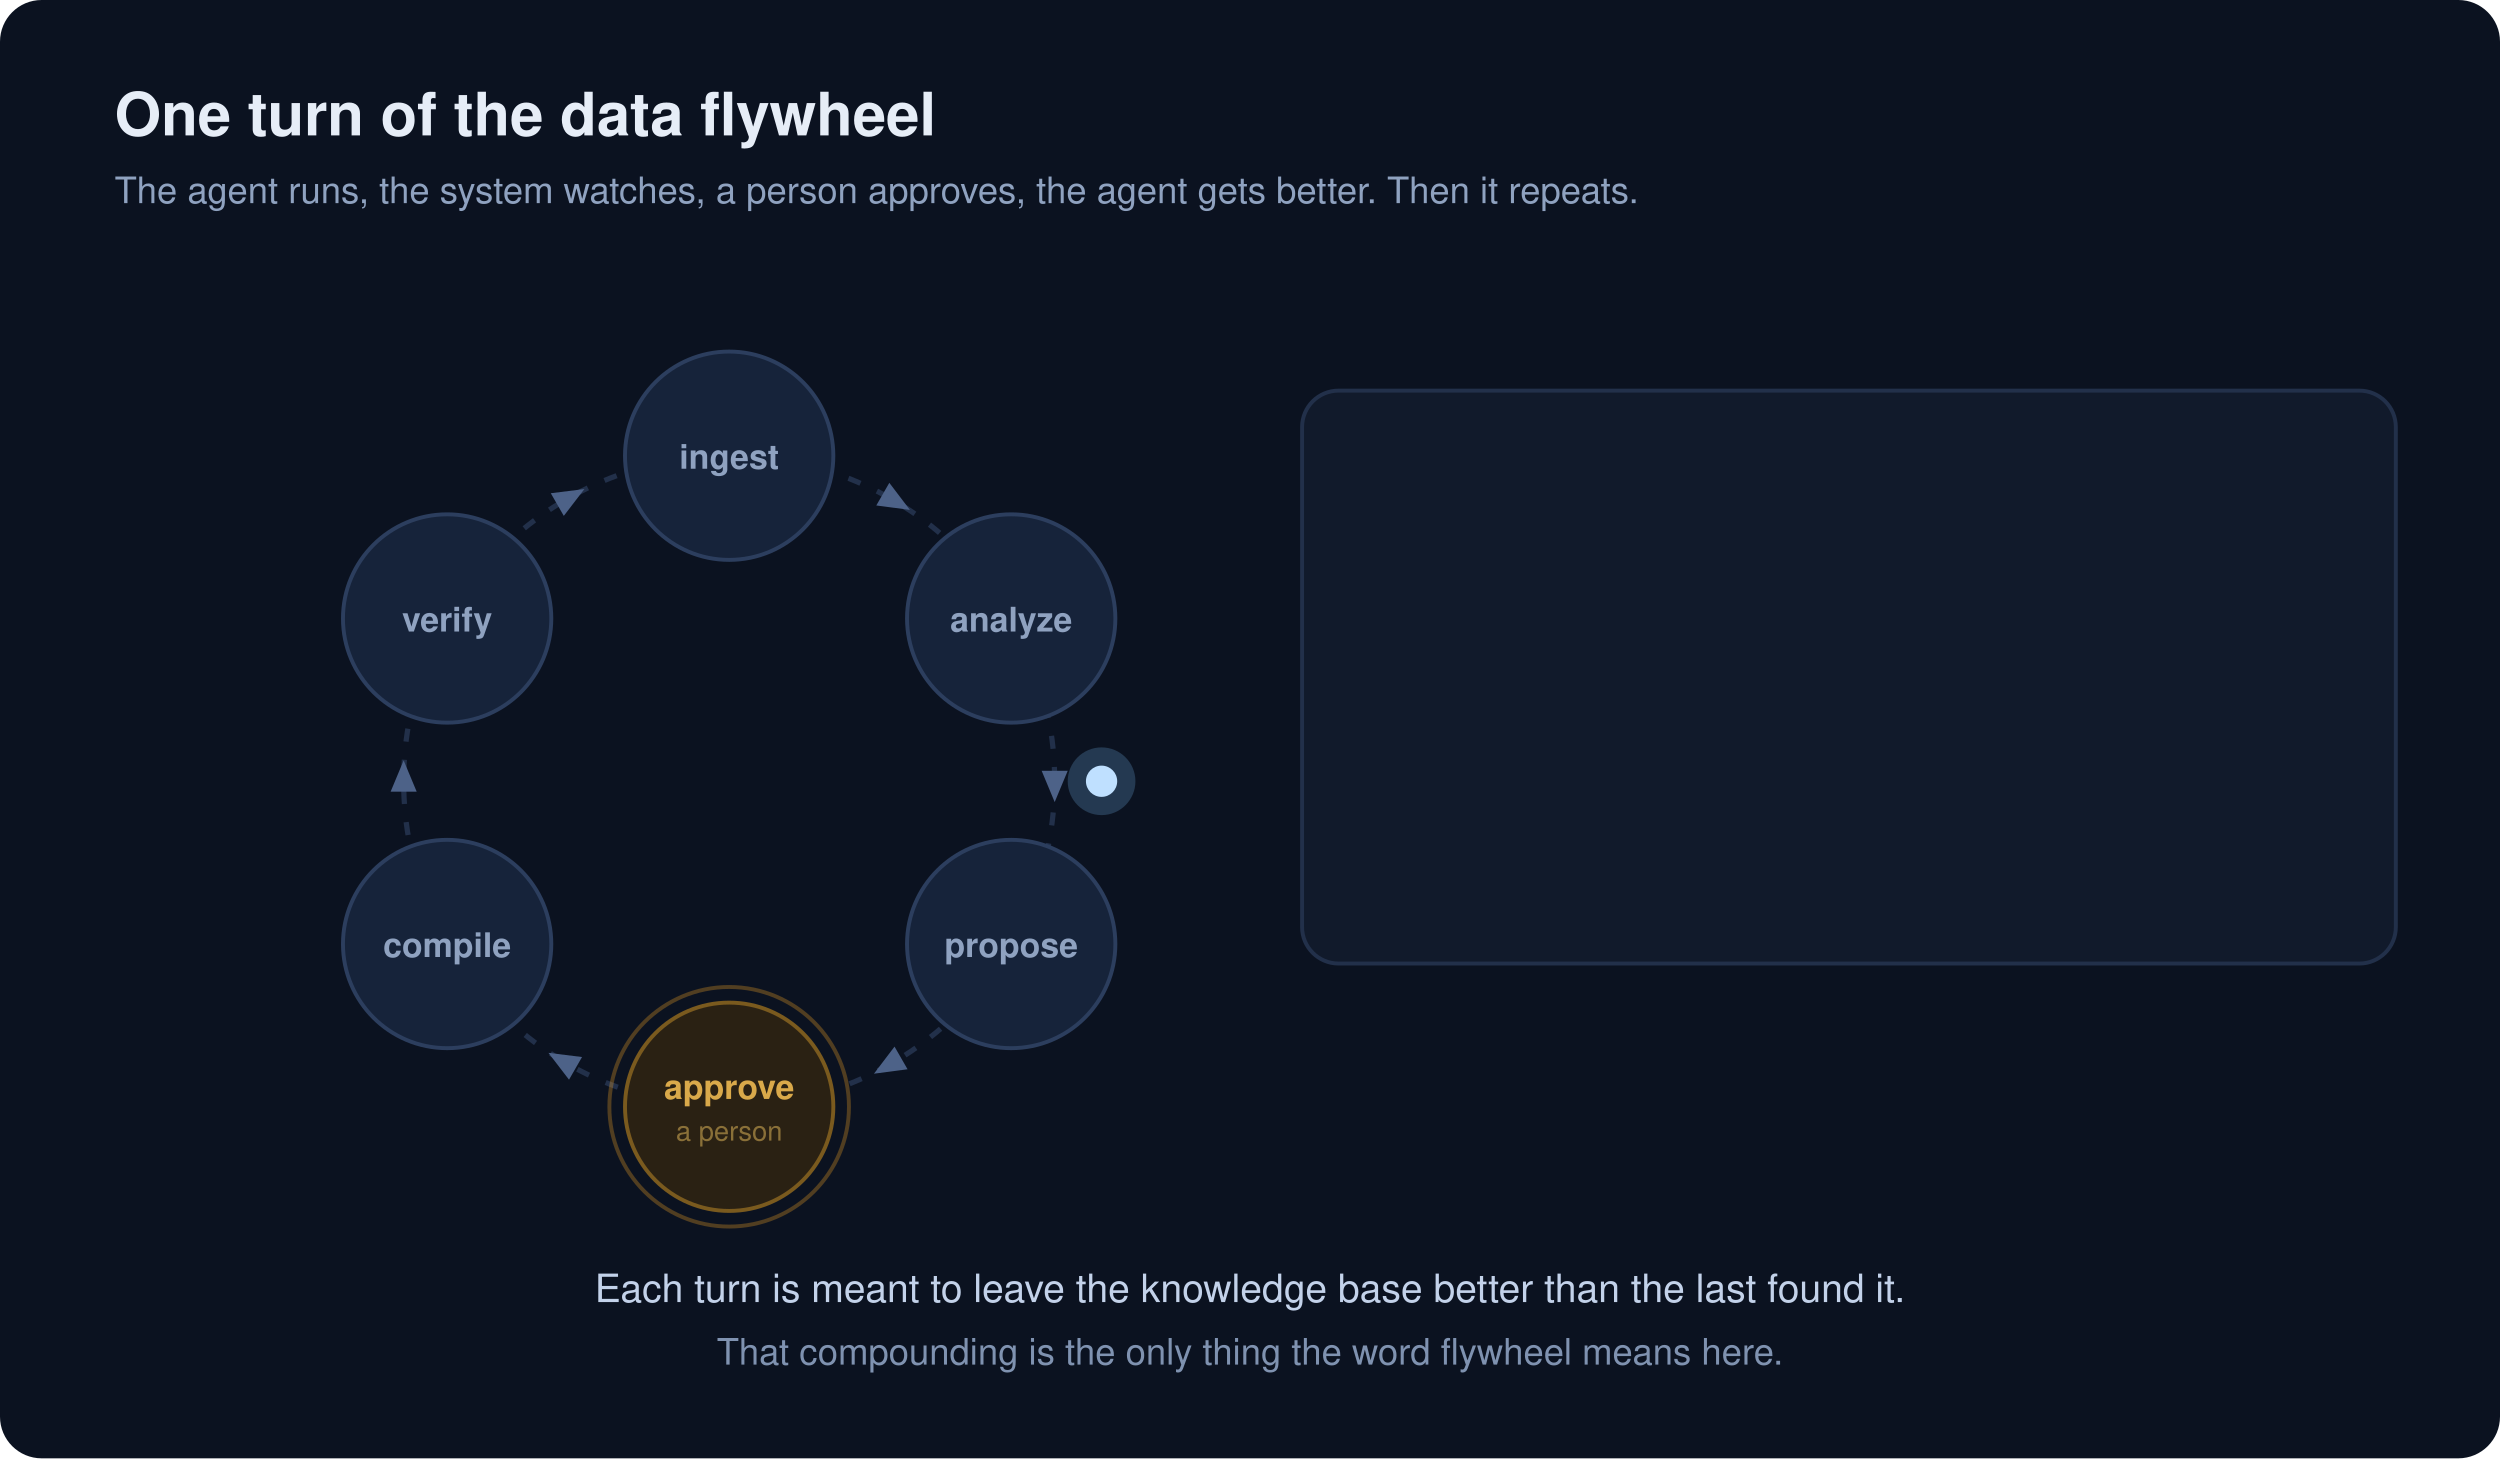
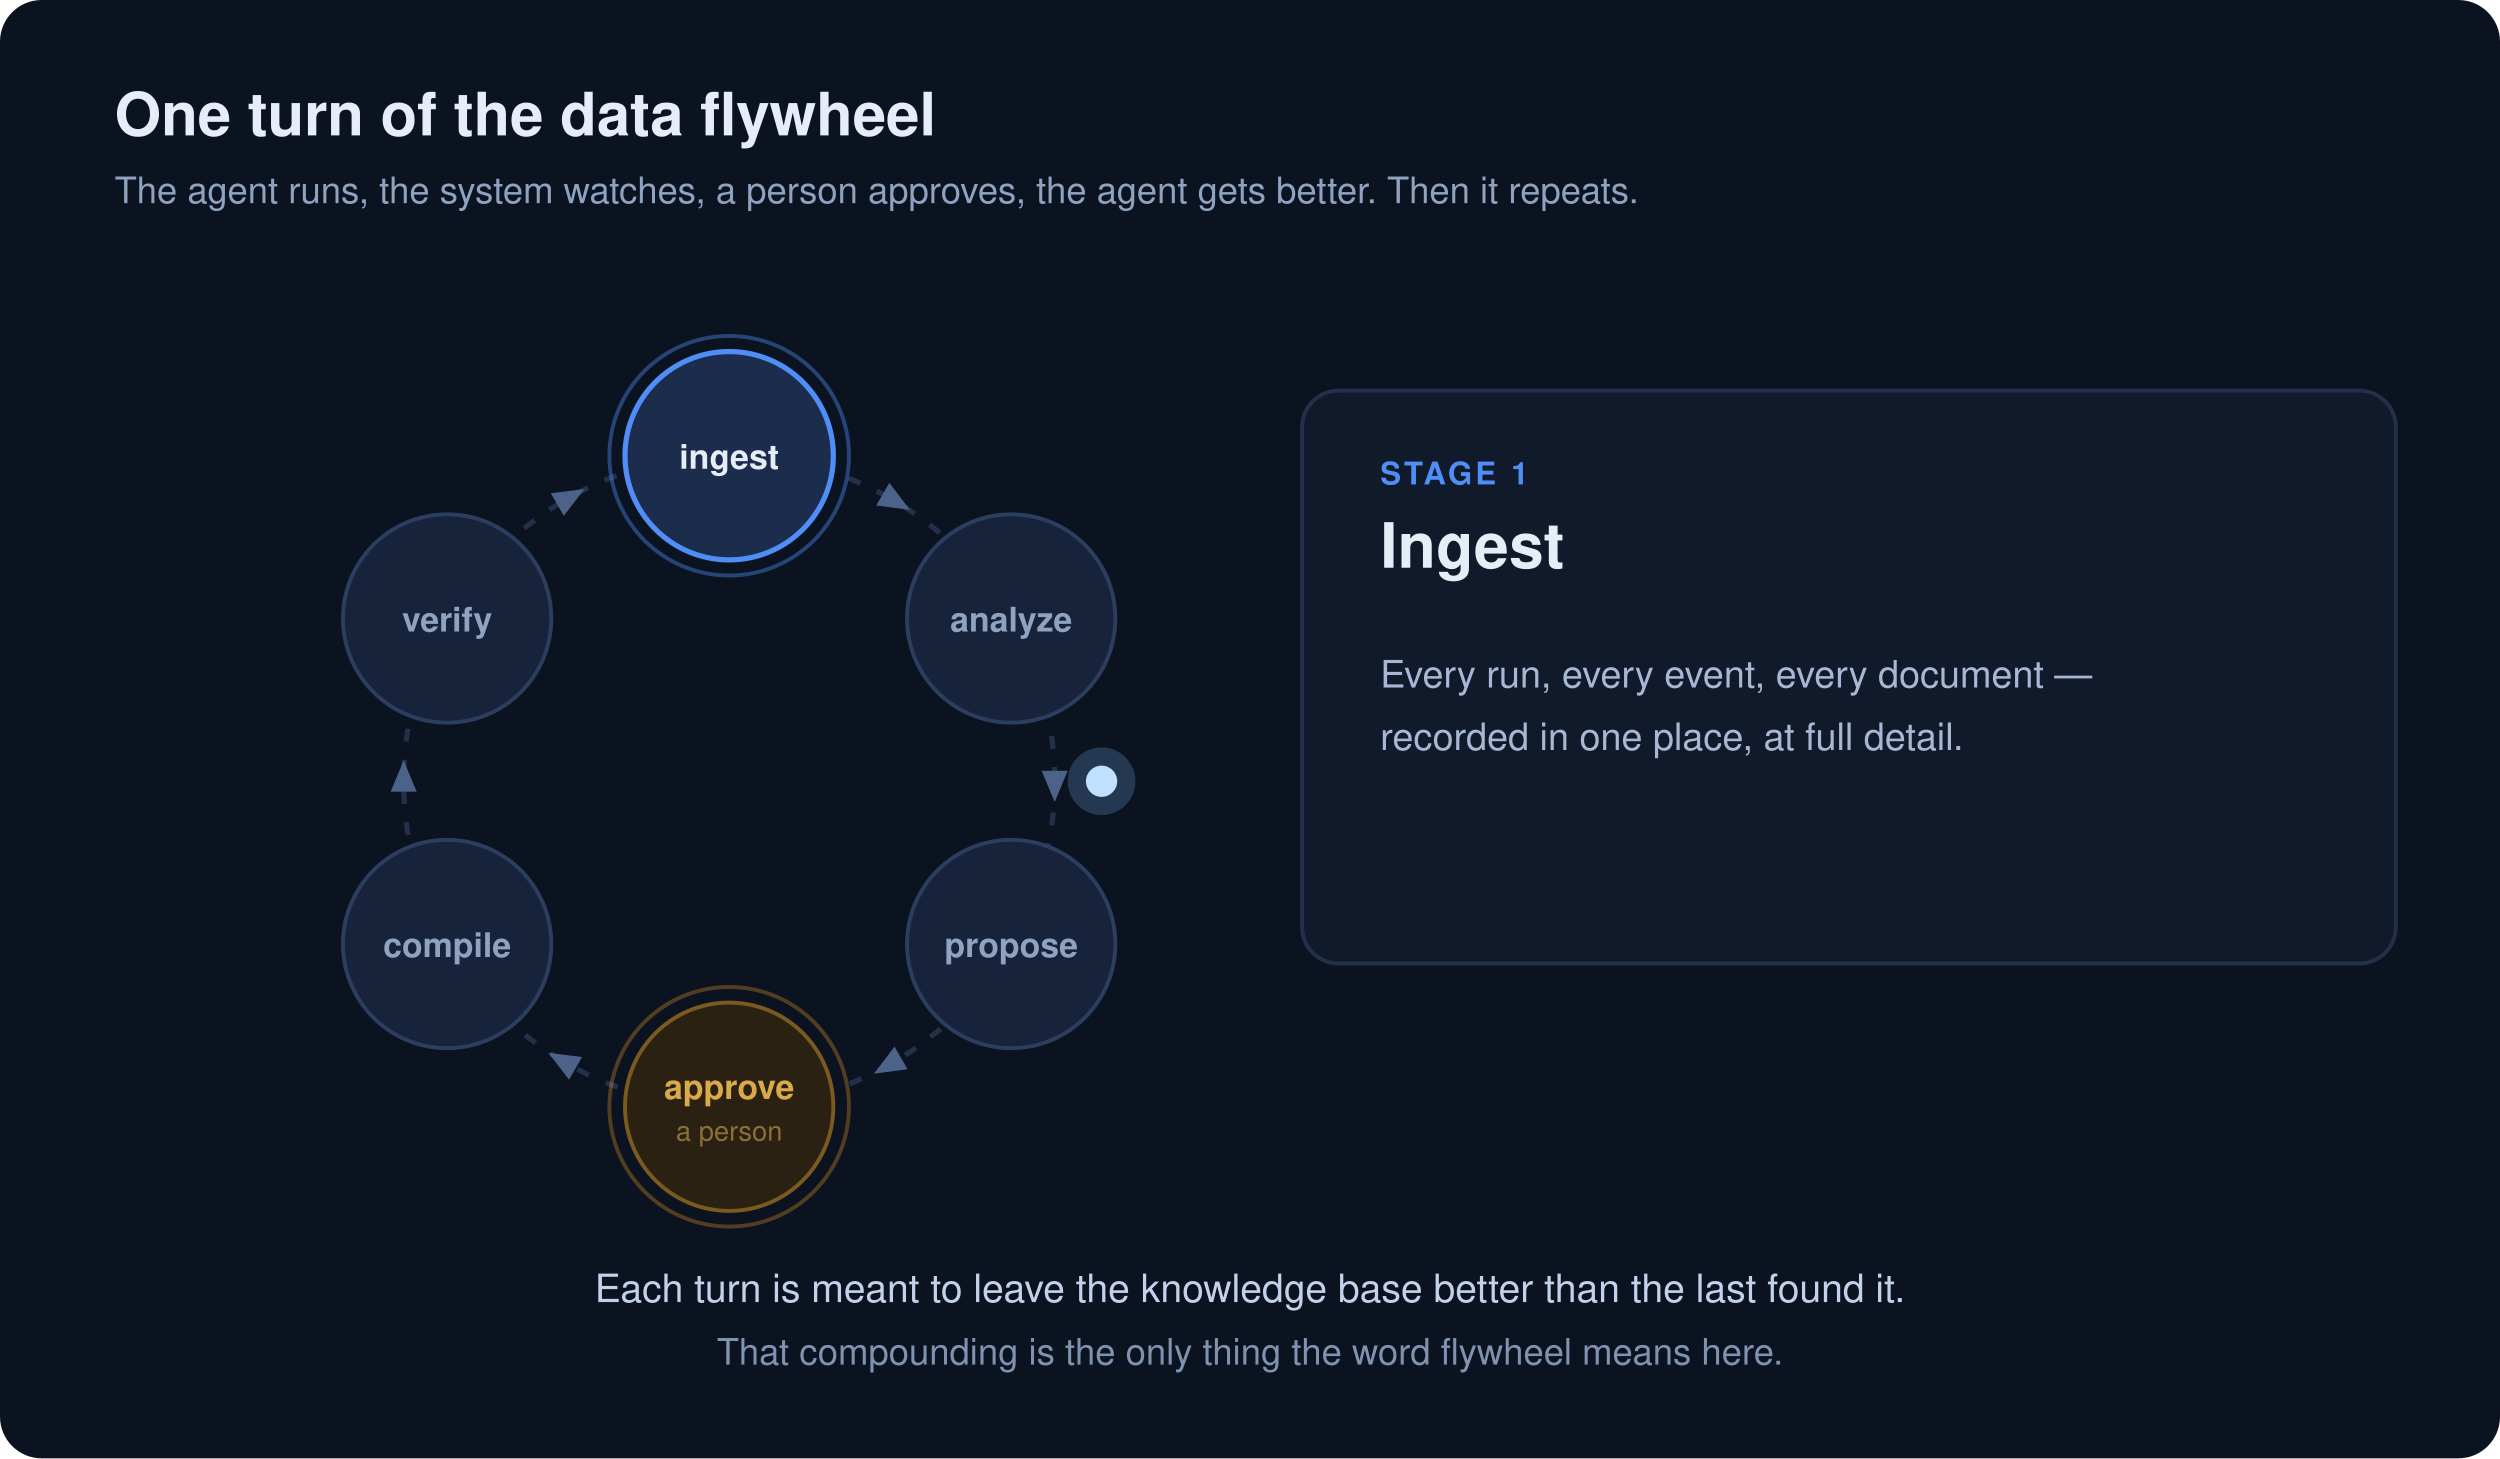
<svg xmlns="http://www.w3.org/2000/svg" viewBox="0 0 960 560" width="960" height="560" role="img" aria-labelledby="t d">
  <rect x="0" y="0" width="960" height="560" rx="16" fill="#0b1220" />
  <text x="44" y="52" font-family="ui-sans-serif, -apple-system, Segoe UI, Helvetica, Arial, sans-serif" font-size="23" font-weight="600" fill="#e6edf7">One turn of the data flywheel</text>
  <text x="44" y="78" font-family="ui-sans-serif, -apple-system, Segoe UI, Helvetica, Arial, sans-serif" font-size="14" fill="#8fa2c0">The agent runs, the system watches, a person approves, the agent gets better. Then it repeats.</text>
  <circle cx="280" cy="300" r="125" fill="none" stroke="#22304a" stroke-width="2" stroke-dasharray="5 7" />
  <g fill="#4d6288">
    <polygon points="349.4,195.8 341.5,185.4 336.5,194.1" />
    <polygon points="405,308 410,296 400,296" />
    <polygon points="335.6,412.3 348.5,410.6 343.5,401.9" />
    <polygon points="210.6,404.3 218.5,414.6 223.5,405.9" />
    <polygon points="155,292 150,304 160,304" />
    <polygon points="224.4,187.8 211.5,189.4 216.5,198.1" />
  </g>
  <g>
    <animateTransform attributeName="transform" type="rotate" values="-90 280 300;270 280 300" dur="24s" repeatCount="indefinite" />
    <circle cx="423" cy="300" r="13" fill="#7cc4ff" opacity="0.22" />
    <circle cx="423" cy="300" r="6" fill="#bfe0ff" />
  </g>
  <g font-family="ui-sans-serif, -apple-system, Segoe UI, Helvetica, Arial, sans-serif" font-size="13" font-weight="600" text-anchor="middle">
    <circle cx="280" cy="175" r="40" fill="#16233a" stroke="#2c3e5e" stroke-width="1.5" />
    <text x="280" y="180" fill="#8fa2c0">ingest</text>
-     <g opacity="0">
+     <g opacity="1">
      <animate attributeName="opacity" values="1;1;0;0" keyTimes="0;0.156;0.167;1" dur="24s" repeatCount="indefinite" />
      <circle cx="280" cy="175" r="46" fill="none" stroke="#4f8ef7" stroke-width="1.5" opacity="0.4" />
      <circle cx="280" cy="175" r="40" fill="#1b2c4d" stroke="#4f8ef7" stroke-width="2" />
      <text x="280" y="180" fill="#e6edf7">ingest</text>
    </g>
    <circle cx="388.3" cy="237.5" r="40" fill="#16233a" stroke="#2c3e5e" stroke-width="1.5" />
    <text x="388.3" y="242.5" fill="#8fa2c0">analyze</text>
    <g opacity="0">
      <animate attributeName="opacity" values="0;0;1;1;0;0" keyTimes="0;0.167;0.178;0.322;0.333;1" dur="24s" repeatCount="indefinite" />
      <circle cx="388.3" cy="237.5" r="46" fill="none" stroke="#4f8ef7" stroke-width="1.5" opacity="0.4" />
      <circle cx="388.3" cy="237.5" r="40" fill="#1b2c4d" stroke="#4f8ef7" stroke-width="2" />
      <text x="388.3" y="242.5" fill="#e6edf7">analyze</text>
    </g>
    <circle cx="388.3" cy="362.5" r="40" fill="#16233a" stroke="#2c3e5e" stroke-width="1.5" />
    <text x="388.3" y="367.5" fill="#8fa2c0">propose</text>
    <g opacity="0">
      <animate attributeName="opacity" values="0;0;1;1;0;0" keyTimes="0;0.333;0.344;0.489;0.5;1" dur="24s" repeatCount="indefinite" />
      <circle cx="388.3" cy="362.5" r="46" fill="none" stroke="#4f8ef7" stroke-width="1.5" opacity="0.4" />
      <circle cx="388.3" cy="362.5" r="40" fill="#1b2c4d" stroke="#4f8ef7" stroke-width="2" />
      <text x="388.3" y="367.5" fill="#e6edf7">propose</text>
    </g>
    <circle cx="280" cy="425" r="40" fill="#2a2113" stroke="#7a5a1e" stroke-width="1.5" />
    <text x="280" y="422" fill="#d9a94a">approve</text>
    <text x="280" y="438" fill="#8a7038" font-size="10.5" font-weight="500">a person</text>
    <circle cx="280" cy="425" r="46" fill="none" stroke="#f5a524" stroke-width="1.5" opacity="0.3" />
    <g opacity="0">
      <animate attributeName="opacity" values="0;0;1;1;0;0" keyTimes="0;0.5;0.511;0.656;0.667;1" dur="24s" repeatCount="indefinite" />
      <circle cx="280" cy="425" r="40" fill="#3a2c12" stroke="#f5a524" stroke-width="2.5" />
      <text x="280" y="422" fill="#ffd68a">approve</text>
      <text x="280" y="438" fill="#c79a45" font-size="10.5" font-weight="500">a person</text>
    </g>
    <circle cx="171.7" cy="362.5" r="40" fill="#16233a" stroke="#2c3e5e" stroke-width="1.5" />
    <text x="171.7" y="367.5" fill="#8fa2c0">compile</text>
    <g opacity="0">
      <animate attributeName="opacity" values="0;0;1;1;0;0" keyTimes="0;0.667;0.678;0.822;0.833;1" dur="24s" repeatCount="indefinite" />
      <circle cx="171.7" cy="362.5" r="46" fill="none" stroke="#4f8ef7" stroke-width="1.5" opacity="0.4" />
      <circle cx="171.7" cy="362.5" r="40" fill="#1b2c4d" stroke="#4f8ef7" stroke-width="2" />
      <text x="171.7" y="367.5" fill="#e6edf7">compile</text>
    </g>
    <circle cx="171.7" cy="237.5" r="40" fill="#16233a" stroke="#2c3e5e" stroke-width="1.5" />
    <text x="171.7" y="242.5" fill="#8fa2c0">verify</text>
    <g opacity="0">
      <animate attributeName="opacity" values="0;0;1;1;0;0" keyTimes="0;0.833;0.844;0.989;1;1" dur="24s" repeatCount="indefinite" />
      <circle cx="171.7" cy="237.5" r="46" fill="none" stroke="#4f8ef7" stroke-width="1.5" opacity="0.4" />
      <circle cx="171.7" cy="237.5" r="40" fill="#1b2c4d" stroke="#4f8ef7" stroke-width="2" />
      <text x="171.7" y="242.5" fill="#e6edf7">verify</text>
    </g>
  </g>
  <rect x="500" y="150" width="420" height="220" rx="14" fill="#111a2b" stroke="#22304a" stroke-width="1.5" />
  <g font-family="ui-sans-serif, -apple-system, Segoe UI, Helvetica, Arial, sans-serif">
-     <g opacity="0">
+     <g opacity="1">
      <animate attributeName="opacity" values="1;1;0;0" keyTimes="0;0.156;0.167;1" dur="24s" repeatCount="indefinite" />
      <text x="530" y="186" font-size="12" font-weight="600" fill="#4f8ef7" letter-spacing="1.2">STAGE 1</text>
      <text x="530" y="218" font-size="24" font-weight="600" fill="#e6edf7">Ingest</text>
      <text x="530" y="264" font-size="14.5" fill="#a8b8d4">Every run, every event, every document —</text>
      <text x="530" y="288" font-size="14.5" fill="#a8b8d4">recorded in one place, at full detail.</text>
    </g>
    <g opacity="0">
      <animate attributeName="opacity" values="0;0;1;1;0;0" keyTimes="0;0.167;0.178;0.322;0.333;1" dur="24s" repeatCount="indefinite" />
      <text x="530" y="186" font-size="12" font-weight="600" fill="#4f8ef7" letter-spacing="1.2">STAGE 2</text>
      <text x="530" y="218" font-size="24" font-weight="600" fill="#e6edf7">Analyze</text>
      <text x="530" y="264" font-size="14.5" fill="#a8b8d4">Queries find what repeats: one field corrected</text>
      <text x="530" y="288" font-size="14.5" fill="#a8b8d4">twelve times, a source that changed.</text>
    </g>
    <g opacity="0">
      <animate attributeName="opacity" values="0;0;1;1;0;0" keyTimes="0;0.333;0.344;0.489;0.5;1" dur="24s" repeatCount="indefinite" />
      <text x="530" y="186" font-size="12" font-weight="600" fill="#4f8ef7" letter-spacing="1.2">STAGE 3</text>
      <text x="530" y="218" font-size="24" font-weight="600" fill="#e6edf7">Propose</text>
      <text x="530" y="264" font-size="14.5" fill="#a8b8d4">A pattern with evidence becomes a written</text>
      <text x="530" y="288" font-size="14.5" fill="#a8b8d4">change, linked to the records behind it.</text>
    </g>
    <g opacity="0">
      <animate attributeName="opacity" values="0;0;1;1;0;0" keyTimes="0;0.5;0.511;0.656;0.667;1" dur="24s" repeatCount="indefinite" />
      <text x="530" y="186" font-size="12" font-weight="600" fill="#f5a524" letter-spacing="1.2">STAGE 4</text>
      <text x="530" y="218" font-size="24" font-weight="600" fill="#ffd68a">Approve</text>
      <text x="530" y="264" font-size="14.5" fill="#d8c69c">A person reads it and decides. An agent can</text>
      <text x="530" y="288" font-size="14.5" fill="#d8c69c">draft a change; it cannot switch one on.</text>
      <rect x="530" y="316" width="128" height="24" rx="12" fill="#2a2113" stroke="#7a5a1e" />
      <text x="594" y="332" font-size="12" font-weight="600" fill="#e0b45e" text-anchor="middle">human only, always</text>
    </g>
    <g opacity="0">
      <animate attributeName="opacity" values="0;0;1;1;0;0" keyTimes="0;0.667;0.678;0.822;0.833;1" dur="24s" repeatCount="indefinite" />
      <text x="530" y="186" font-size="12" font-weight="600" fill="#4f8ef7" letter-spacing="1.2">STAGE 5</text>
      <text x="530" y="218" font-size="24" font-weight="600" fill="#e6edf7">Compile</text>
      <text x="530" y="264" font-size="14.5" fill="#a8b8d4">Approved changes become a new version,</text>
      <text x="530" y="288" font-size="14.5" fill="#a8b8d4">built into the files the agent loads.</text>
    </g>
    <g opacity="0">
      <animate attributeName="opacity" values="0;0;1;1;0;0" keyTimes="0;0.833;0.844;0.989;1;1" dur="24s" repeatCount="indefinite" />
      <text x="530" y="186" font-size="12" font-weight="600" fill="#4f8ef7" letter-spacing="1.2">STAGE 6</text>
      <text x="530" y="218" font-size="24" font-weight="600" fill="#e6edf7">Verify</text>
      <text x="530" y="264" font-size="14.5" fill="#a8b8d4">Run against work already judged correct.</text>
      <text x="530" y="288" font-size="14.5" fill="#a8b8d4">It must fix the target and break nothing.</text>
    </g>
  </g>
  <text x="480" y="500" font-family="ui-sans-serif, -apple-system, Segoe UI, Helvetica, Arial, sans-serif" font-size="15" fill="#c3d2ea" text-anchor="middle">Each turn is meant to leave the knowledge base better than the last found it.</text>
  <text x="480" y="524" font-family="ui-sans-serif, -apple-system, Segoe UI, Helvetica, Arial, sans-serif" font-size="14" fill="#7f92b0" text-anchor="middle">That compounding is the only thing the word flywheel means here.</text>
</svg>
